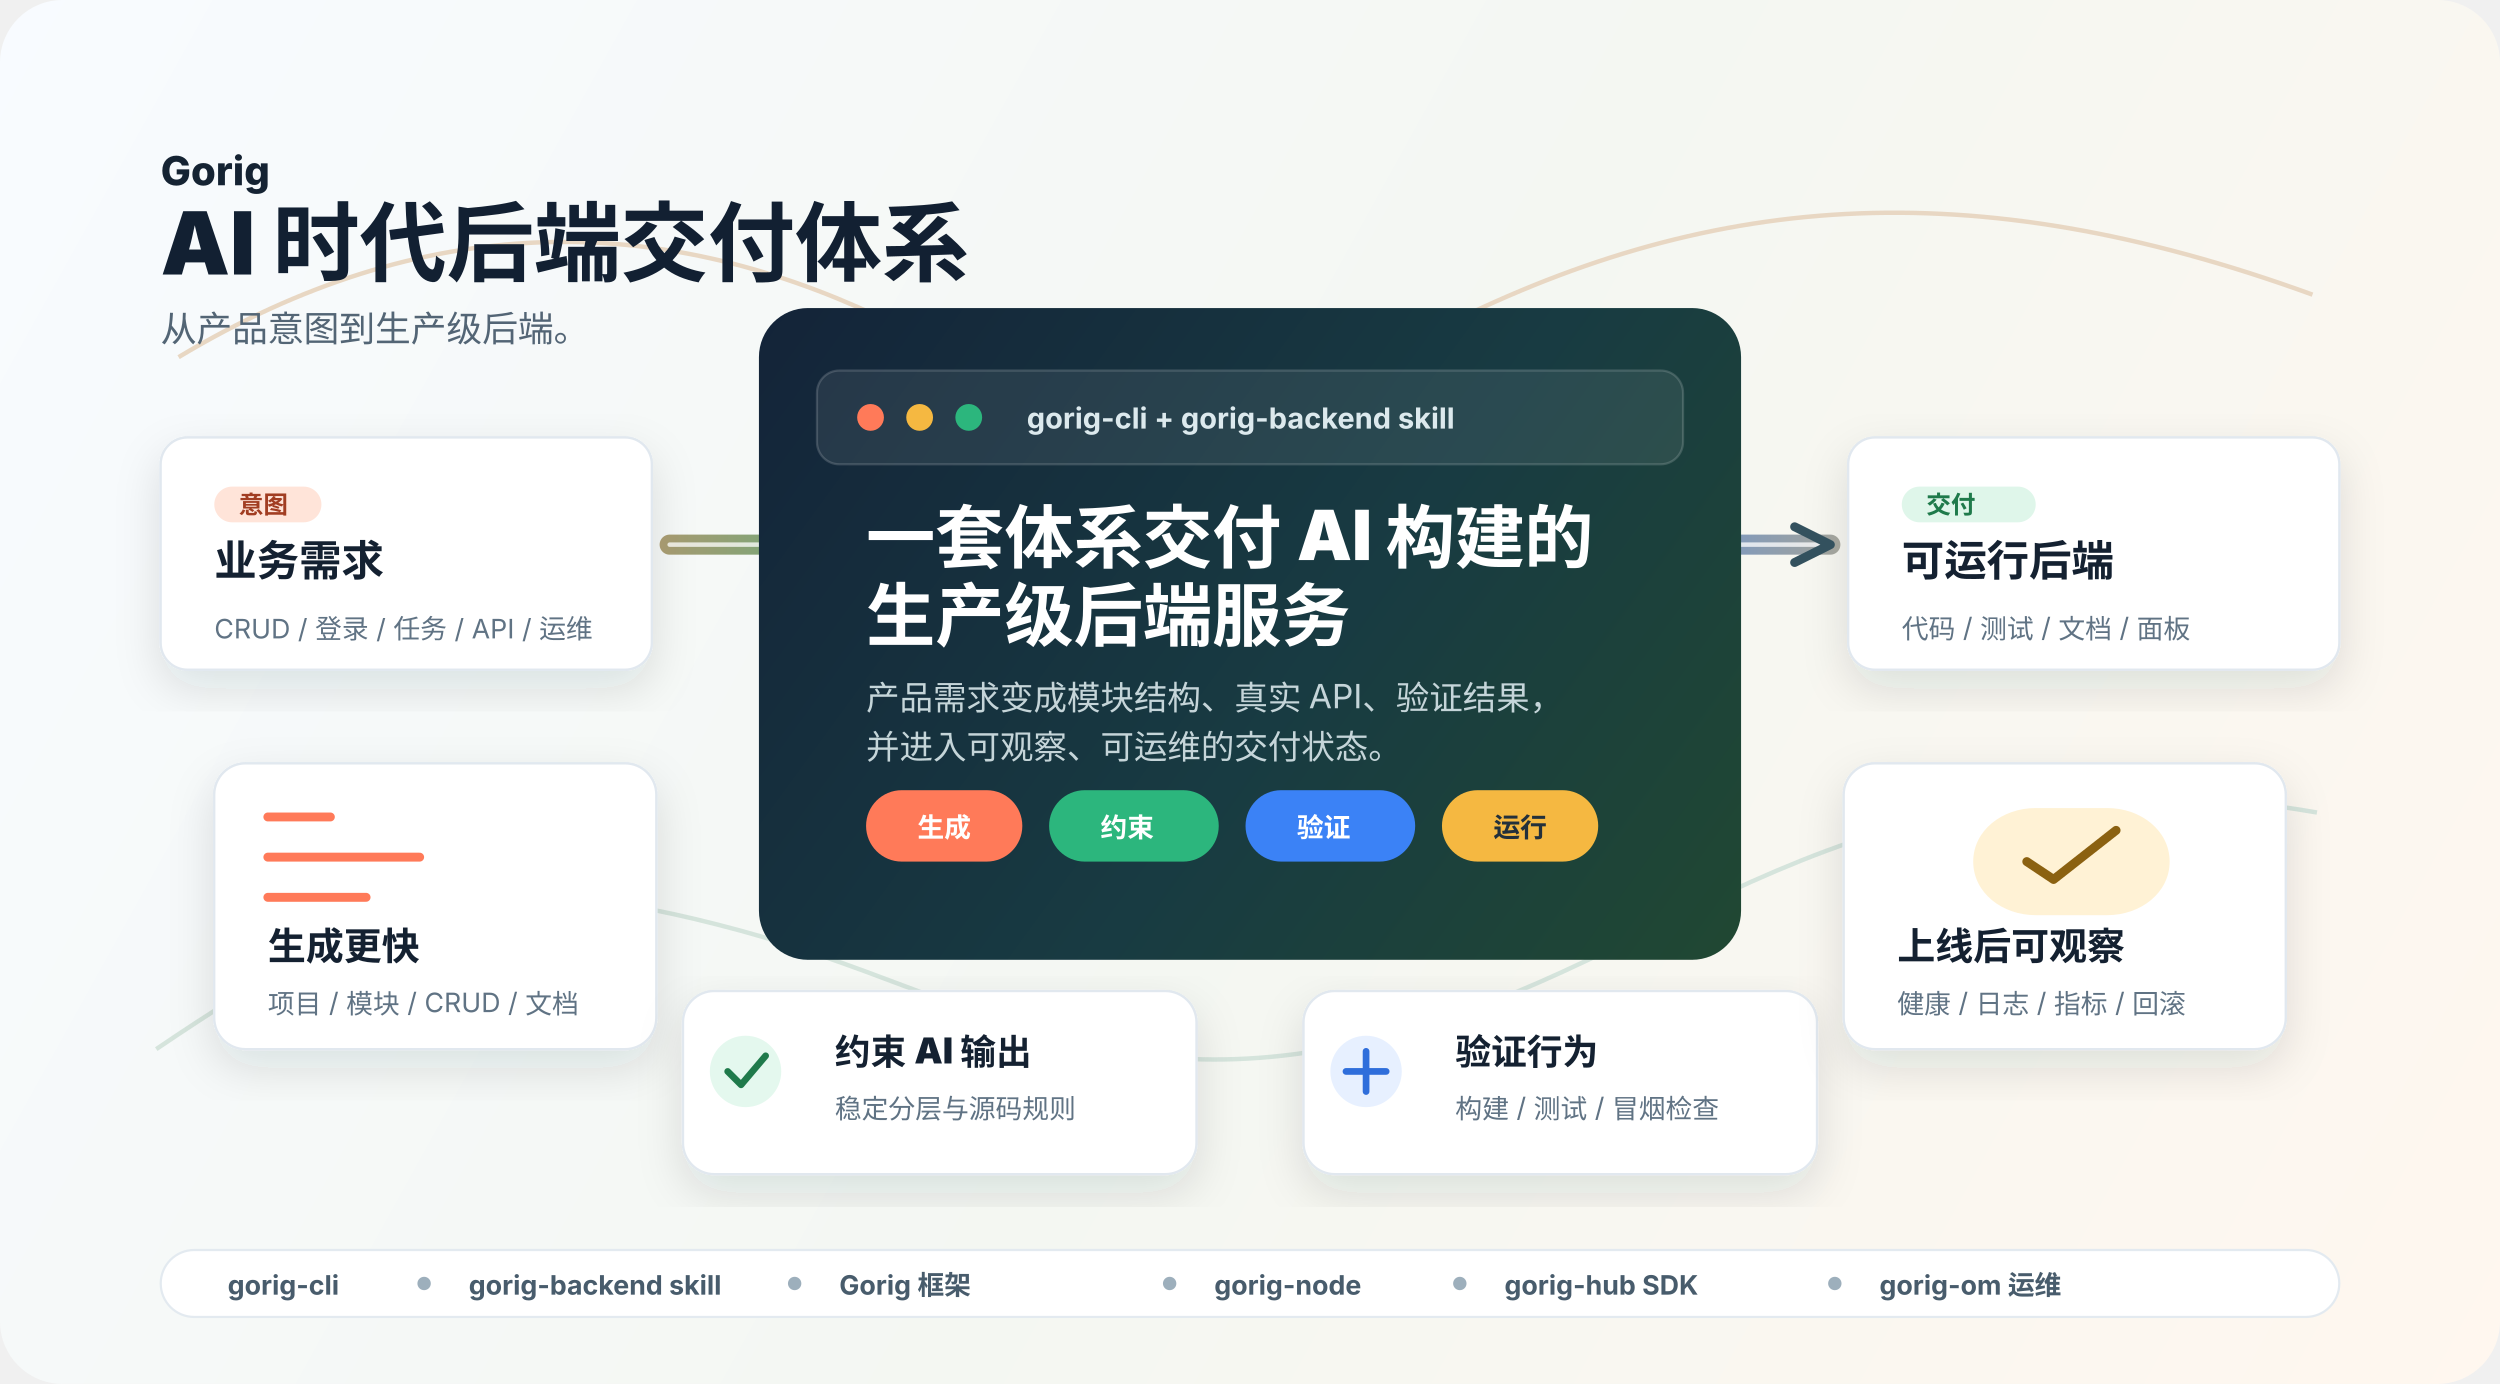
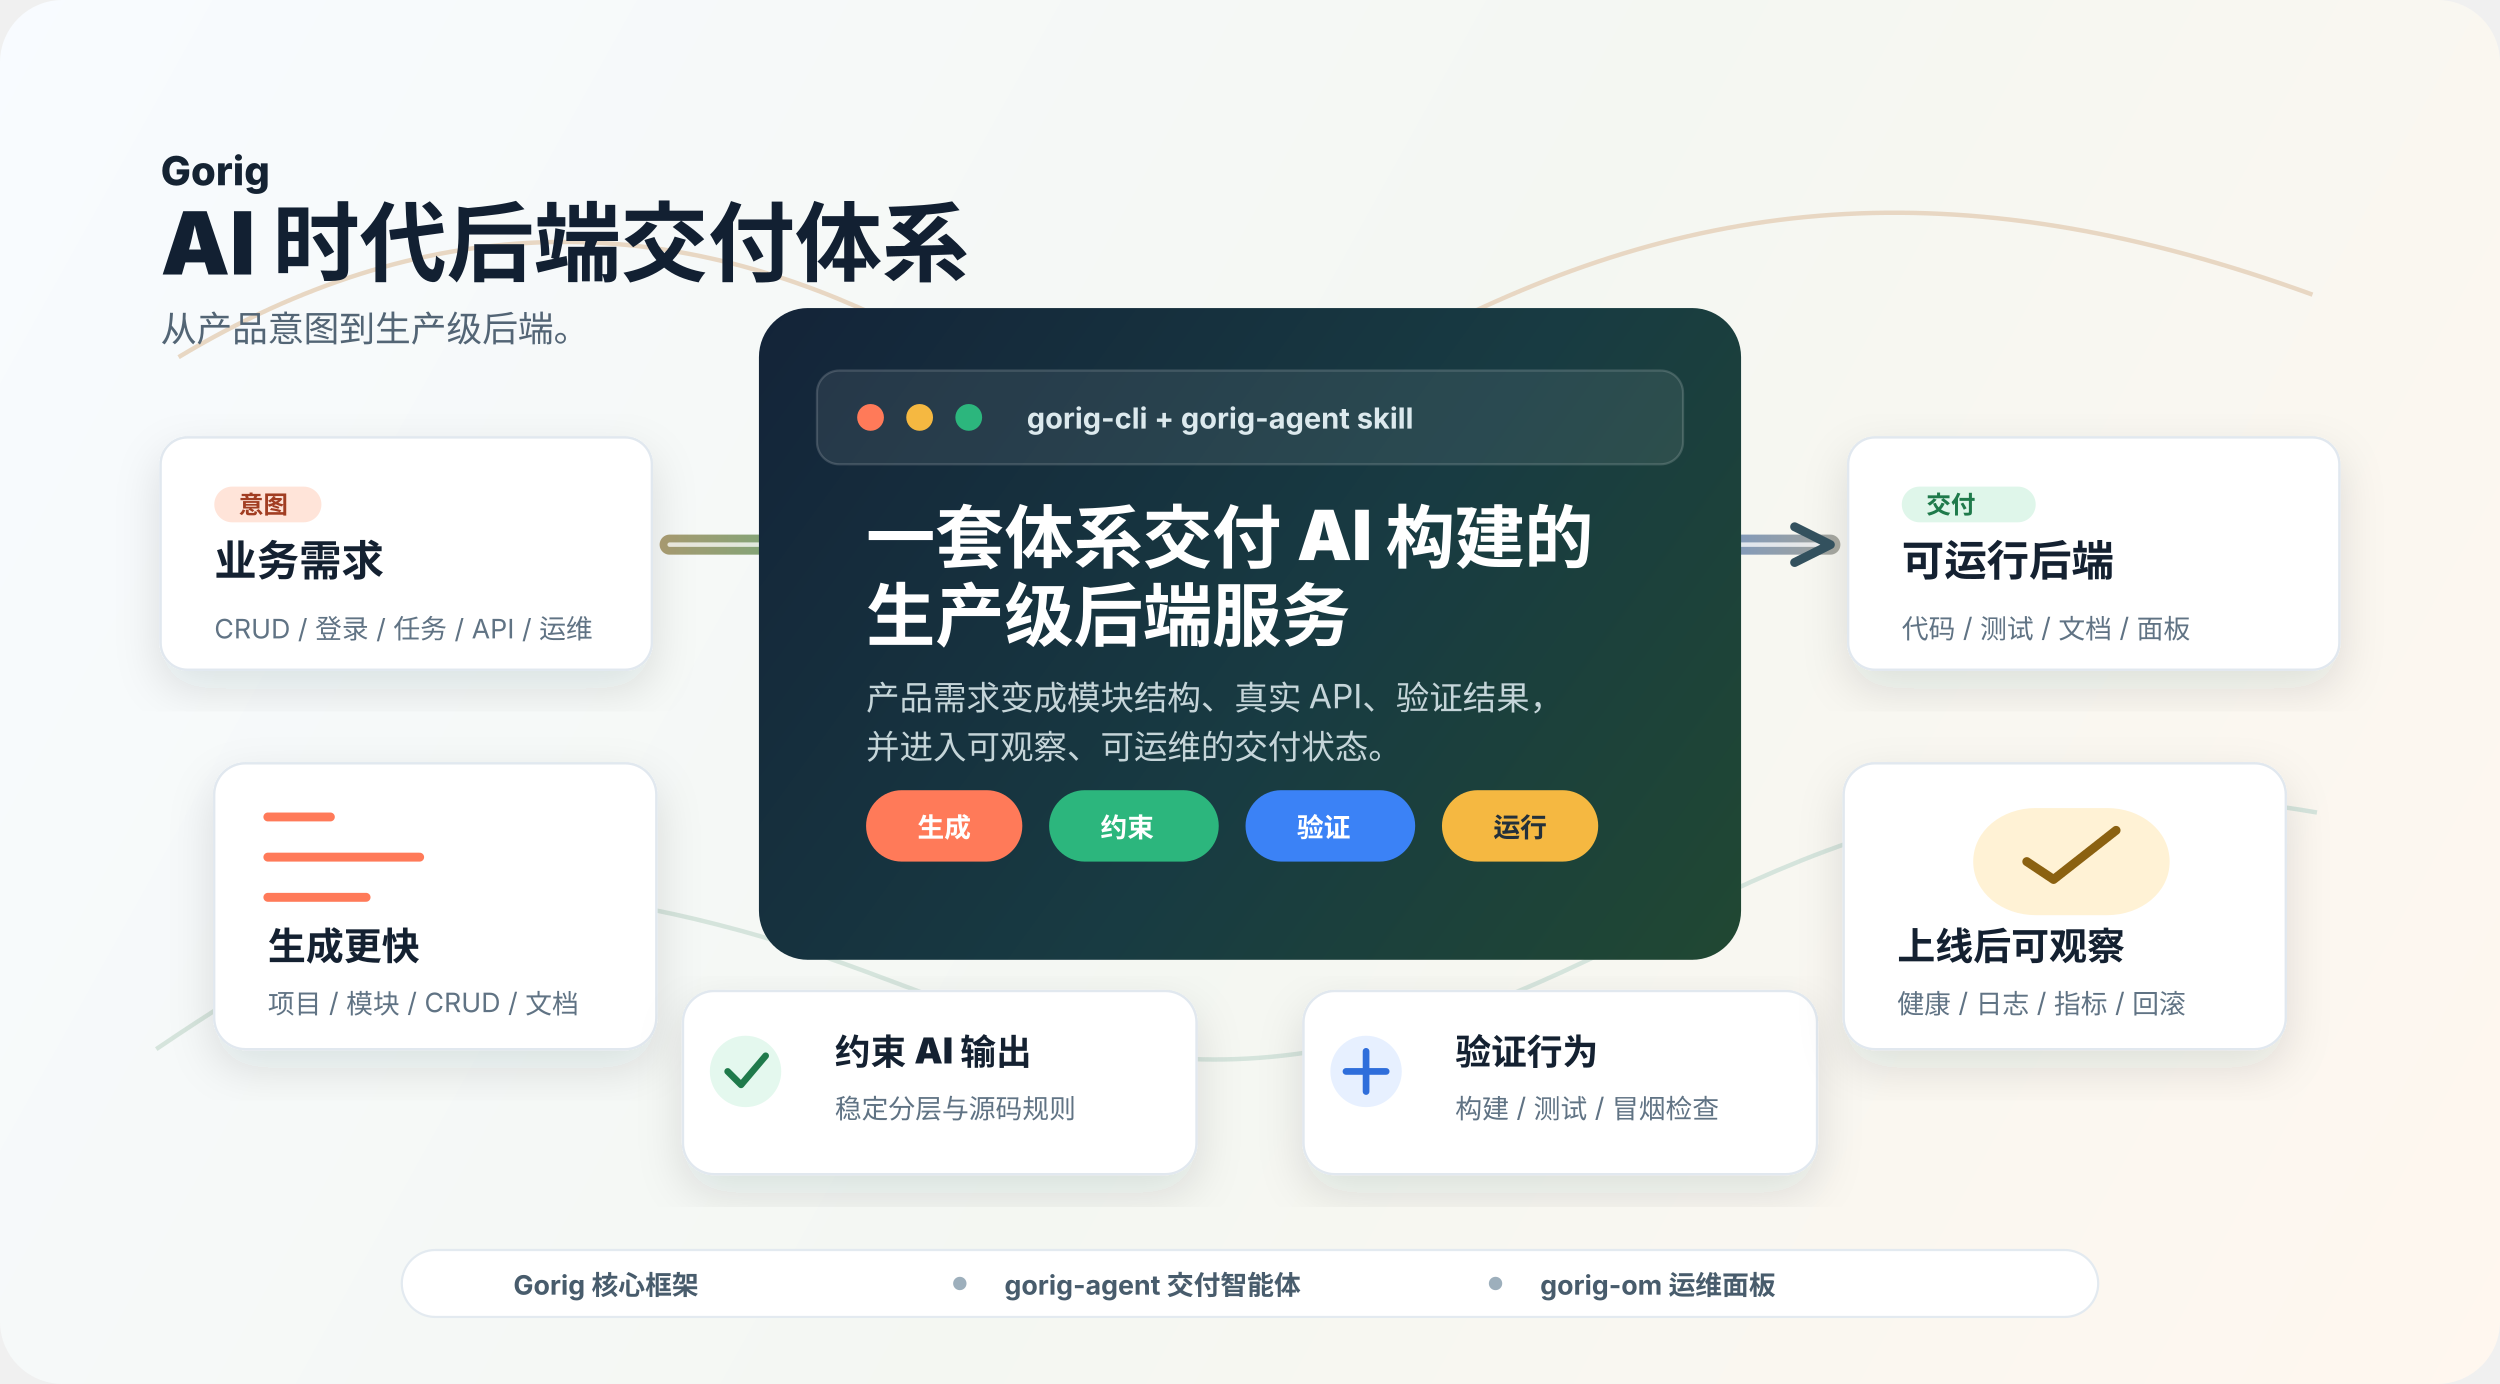
<svg xmlns="http://www.w3.org/2000/svg" width="1120" height="620" viewBox="0 0 1120 620" fill="none" role="img" aria-labelledby="title desc">
  <defs>
    <linearGradient id="bg" x1="0" y1="0" x2="1120" y2="620" gradientUnits="userSpaceOnUse">
      <stop stop-color="#F8FBFF" />
      <stop offset="0.52" stop-color="#F4F7F2" />
      <stop offset="1" stop-color="#FFF7EF" />
    </linearGradient>
    <linearGradient id="core" x1="330" y1="118" x2="790" y2="454" gradientUnits="userSpaceOnUse">
      <stop stop-color="#132238" />
      <stop offset="0.55" stop-color="#183B42" />
      <stop offset="1" stop-color="#214931" />
    </linearGradient>
    <linearGradient id="beam" x1="184" y1="235" x2="934" y2="310" gradientUnits="userSpaceOnUse">
      <stop stop-color="#FF7A59" stop-opacity="0.95" />
      <stop offset="0.34" stop-color="#2CB67D" stop-opacity="0.95" />
      <stop offset="0.67" stop-color="#3B82F6" stop-opacity="0.95" />
      <stop offset="1" stop-color="#F5B841" stop-opacity="0.95" />
    </linearGradient>
    <filter id="softShadow" x="-20%" y="-24%" width="140%" height="152%" color-interpolation-filters="sRGB">
      <feDropShadow dx="0" dy="16" stdDeviation="18" flood-color="#1C2E3D" flood-opacity="0.16" result="shadow" />
      <feMerge>
        <feMergeNode in="shadow" />
        <feMergeNode in="SourceGraphic" />
      </feMerge>
    </filter>
    <filter id="tightShadow" x="-18%" y="-18%" width="136%" height="136%" color-interpolation-filters="sRGB">
      <feDropShadow dx="0" dy="8" stdDeviation="10" flood-color="#1C2E3D" flood-opacity="0.12" result="shadow" />
      <feMerge>
        <feMergeNode in="shadow" />
        <feMergeNode in="SourceGraphic" />
      </feMerge>
    </filter>
    <marker id="arrow" markerWidth="12" markerHeight="12" refX="10" refY="6" orient="auto">
      <path d="M2 2L10 6L2 10" stroke="#33515E" stroke-width="2" stroke-linecap="round" stroke-linejoin="round" />
    </marker>
  </defs>
  <rect width="1120" height="620" rx="28" fill="url(#bg)" />
  <path d="M70 470C172 401 218 386 332 417C438 446 498 500 633 461C760 424 835 329 1038 364" stroke="#D5E4DC" stroke-width="2" />
  <path d="M80 160C190 94 294 95 394 142C481 183 545 198 641 149C764 86 882 76 1036 132" stroke="#E8D7C3" stroke-width="2" />
  <text x="72" y="83" fill="#152333" font-family="Inter, PingFang SC, Microsoft YaHei, Arial, sans-serif" font-size="18" font-weight="800">Gorig</text>
  <text x="72" y="123" fill="#122032" font-family="Inter, PingFang SC, Microsoft YaHei, Arial, sans-serif" font-size="39" font-weight="900">AI 时代后端交付体系</text>
  <text x="72" y="153" fill="#536575" font-family="Inter, PingFang SC, Microsoft YaHei, Arial, sans-serif" font-size="16">从产品意图到生产级后端。</text>
  <rect x="72" y="196" width="220" height="104" rx="12" fill="#FFFFFF" stroke="#E1E8EF" filter="url(#tightShadow)" />
  <rect x="96" y="218" width="48" height="16" rx="8" fill="#FFE4D9" />
  <text x="107" y="230" fill="#A13D22" font-family="Inter, PingFang SC, Microsoft YaHei, Arial, sans-serif" font-size="11" font-weight="800">意图</text>
  <text x="96" y="258" fill="#142131" font-family="Inter, PingFang SC, Microsoft YaHei, Arial, sans-serif" font-size="19" font-weight="850">业务需求</text>
  <text x="96" y="286" fill="#607384" font-family="Inter, PingFang SC, Microsoft YaHei, Arial, sans-serif" font-size="12">CRUD / 登录 / 任务 / API / 运维</text>
  <rect x="828" y="196" width="220" height="104" rx="12" fill="#FFFFFF" stroke="#E1E8EF" filter="url(#tightShadow)" />
  <rect x="852" y="218" width="60" height="16" rx="8" fill="#DFF6EA" />
  <text x="863" y="230" fill="#1F7A4B" font-family="Inter, PingFang SC, Microsoft YaHei, Arial, sans-serif" font-size="11" font-weight="800">交付</text>
  <text x="852" y="258" fill="#142131" font-family="Inter, PingFang SC, Microsoft YaHei, Arial, sans-serif" font-size="19" font-weight="850">可运行后端</text>
  <text x="852" y="286" fill="#607384" font-family="Inter, PingFang SC, Microsoft YaHei, Arial, sans-serif" font-size="12">代码 / 测试 / 文档 / 面板</text>
  <path d="M300 244H820" stroke="url(#beam)" stroke-width="9" stroke-linecap="round" />
  <path d="M300 244H820" stroke="#FFFFFF" stroke-opacity="0.75" stroke-width="2" stroke-linecap="round" marker-end="url(#arrow)" />
  <rect x="350" y="154" width="420" height="268" rx="22" fill="#1C2E3D" opacity="0.14" />
  <rect x="340" y="138" width="440" height="292" rx="22" fill="url(#core)" />
  <rect x="366" y="166" width="388" height="42" rx="10" fill="#FFFFFF" fill-opacity="0.08" stroke="#FFFFFF" stroke-opacity="0.16" />
  <circle cx="390" cy="187" r="6" fill="#FF7A59" />
  <circle cx="412" cy="187" r="6" fill="#F5B841" />
  <circle cx="434" cy="187" r="6" fill="#2CB67D" />
-   <text x="460" y="192" fill="#DCE9ED" font-family="Inter, PingFang SC, Microsoft YaHei, Arial, sans-serif" font-size="13" font-weight="700">gorig-cli + gorig-backend skill</text>
+   <text x="460" y="192" fill="#DCE9ED" font-family="Inter, PingFang SC, Microsoft YaHei, Arial, sans-serif" font-size="13" font-weight="700">gorig-cli + gorig-agent skill</text>
  <text x="388" y="252" fill="#FFFFFF" font-family="Inter, PingFang SC, Microsoft YaHei, Arial, sans-serif" font-size="31" font-weight="900">一套体系交付 AI 构建的</text>
  <text x="388" y="287" fill="#FFFFFF" font-family="Inter, PingFang SC, Microsoft YaHei, Arial, sans-serif" font-size="31" font-weight="900">生产级后端服务</text>
  <text x="388" y="318" fill="#C5D5D9" font-family="Inter, PingFang SC, Microsoft YaHei, Arial, sans-serif" font-size="15">产品需求变成模块结构、真实 API、验证结果，</text>
  <text x="388" y="340" fill="#C5D5D9" font-family="Inter, PingFang SC, Microsoft YaHei, Arial, sans-serif" font-size="15">并进入可观察、可运维的交付状态。</text>
  <rect x="388" y="354" width="70" height="32" rx="16" fill="#FF7A59" />
  <text x="411" y="375" fill="#FFFFFF" font-family="Inter, PingFang SC, Microsoft YaHei, Arial, sans-serif" font-size="12" font-weight="850">生成</text>
  <rect x="470" y="354" width="76" height="32" rx="16" fill="#2CB67D" />
  <text x="493" y="375" fill="#FFFFFF" font-family="Inter, PingFang SC, Microsoft YaHei, Arial, sans-serif" font-size="12" font-weight="850">约束</text>
  <rect x="558" y="354" width="76" height="32" rx="16" fill="#3B82F6" />
  <text x="581" y="375" fill="#FFFFFF" font-family="Inter, PingFang SC, Microsoft YaHei, Arial, sans-serif" font-size="12" font-weight="850">验证</text>
  <rect x="646" y="354" width="70" height="32" rx="16" fill="#F5B841" />
  <text x="669" y="375" fill="#23303B" font-family="Inter, PingFang SC, Microsoft YaHei, Arial, sans-serif" font-size="12" font-weight="850">运行</text>
  <rect x="96" y="342" width="198" height="128" rx="14" fill="#FFFFFF" stroke="#E1E8EF" filter="url(#tightShadow)" />
  <path d="M120 366H148M120 384H188M120 402H164" stroke="#FF7A59" stroke-width="4" stroke-linecap="round" />
  <text x="120" y="430" fill="#142131" font-family="Inter, PingFang SC, Microsoft YaHei, Arial, sans-serif" font-size="17" font-weight="850">生成更快</text>
  <text x="120" y="454" fill="#607384" font-family="Inter, PingFang SC, Microsoft YaHei, Arial, sans-serif" font-size="12">项目 / 模块 / CRUD / 文档</text>
  <rect x="306" y="444" width="230" height="82" rx="14" fill="#FFFFFF" stroke="#E1E8EF" filter="url(#tightShadow)" />
  <circle cx="334" cy="480" r="16" fill="#E4F8EE" />
  <path d="M326 480L332 486L343 473" stroke="#1F7A4B" stroke-width="3" stroke-linecap="round" stroke-linejoin="round" />
  <text x="374" y="477" fill="#142131" font-family="Inter, PingFang SC, Microsoft YaHei, Arial, sans-serif" font-size="16" font-weight="850">约束 AI 输出</text>
  <text x="374" y="501" fill="#607384" font-family="Inter, PingFang SC, Microsoft YaHei, Arial, sans-serif" font-size="12">稳定分层与源码规则</text>
  <rect x="584" y="444" width="230" height="82" rx="14" fill="#FFFFFF" stroke="#E1E8EF" filter="url(#tightShadow)" />
  <circle cx="612" cy="480" r="16" fill="#E7F0FF" />
  <path d="M603 480H621M612 471V489" stroke="#2F6EDB" stroke-width="3" stroke-linecap="round" />
  <text x="652" y="477" fill="#142131" font-family="Inter, PingFang SC, Microsoft YaHei, Arial, sans-serif" font-size="16" font-weight="850">验证行为</text>
  <text x="652" y="501" fill="#607384" font-family="Inter, PingFang SC, Microsoft YaHei, Arial, sans-serif" font-size="12">构建 / 测试 / 冒烟检查</text>
  <rect x="826" y="342" width="198" height="128" rx="14" fill="#FFFFFF" stroke="#E1E8EF" filter="url(#tightShadow)" />
  <path d="M884 386C884 372 897 362 912 362H944C959 362 972 372 972 386C972 400 959 410 944 410H912C897 410 884 400 884 386Z" fill="#FFF2D5" />
  <path d="M908 386L920 394L948 372" stroke="#8B6111" stroke-width="4" stroke-linecap="round" stroke-linejoin="round" />
  <text x="850" y="430" fill="#142131" font-family="Inter, PingFang SC, Microsoft YaHei, Arial, sans-serif" font-size="17" font-weight="850">上线后可观察</text>
  <text x="850" y="454" fill="#607384" font-family="Inter, PingFang SC, Microsoft YaHei, Arial, sans-serif" font-size="12">健康 / 日志 / 指标 / 回滚</text>
-   <rect x="72" y="560" width="976" height="30" rx="15" fill="#FFFFFF" stroke="#E3EAF0" />
-   <text x="102" y="580" fill="#485C6C" font-family="Inter, PingFang SC, Microsoft YaHei, Arial, sans-serif" font-size="12" font-weight="750">gorig-cli</text>
-   <circle cx="190" cy="575" r="3" fill="#9DAFBC" />
-   <text x="210" y="580" fill="#485C6C" font-family="Inter, PingFang SC, Microsoft YaHei, Arial, sans-serif" font-size="12" font-weight="750">gorig-backend skill</text>
-   <circle cx="356" cy="575" r="3" fill="#9DAFBC" />
-   <text x="376" y="580" fill="#485C6C" font-family="Inter, PingFang SC, Microsoft YaHei, Arial, sans-serif" font-size="12" font-weight="750">Gorig 框架</text>
-   <circle cx="524" cy="575" r="3" fill="#9DAFBC" />
-   <text x="544" y="580" fill="#485C6C" font-family="Inter, PingFang SC, Microsoft YaHei, Arial, sans-serif" font-size="12" font-weight="750">gorig-node</text>
-   <circle cx="654" cy="575" r="3" fill="#9DAFBC" />
-   <text x="674" y="580" fill="#485C6C" font-family="Inter, PingFang SC, Microsoft YaHei, Arial, sans-serif" font-size="12" font-weight="750">gorig-hub SDK</text>
-   <circle cx="822" cy="575" r="3" fill="#9DAFBC" />
-   <text x="842" y="580" fill="#485C6C" font-family="Inter, PingFang SC, Microsoft YaHei, Arial, sans-serif" font-size="12" font-weight="750">gorig-om 运维</text>
+   <rect x="180" y="560" width="760" height="30" rx="15" fill="#FFFFFF" stroke="#E3EAF0" />
+   <text x="230" y="580" fill="#485C6C" font-family="Inter, PingFang SC, Microsoft YaHei, Arial, sans-serif" font-size="12" font-weight="750">Gorig 核心框架</text>
+   <circle cx="430" cy="575" r="3" fill="#9DAFBC" />
+   <text x="450" y="580" fill="#485C6C" font-family="Inter, PingFang SC, Microsoft YaHei, Arial, sans-serif" font-size="12" font-weight="750">gorig-agent 交付智能体</text>
+   <circle cx="670" cy="575" r="3" fill="#9DAFBC" />
+   <text x="690" y="580" fill="#485C6C" font-family="Inter, PingFang SC, Microsoft YaHei, Arial, sans-serif" font-size="12" font-weight="750">gorig-om 运维面板</text>
</svg>
